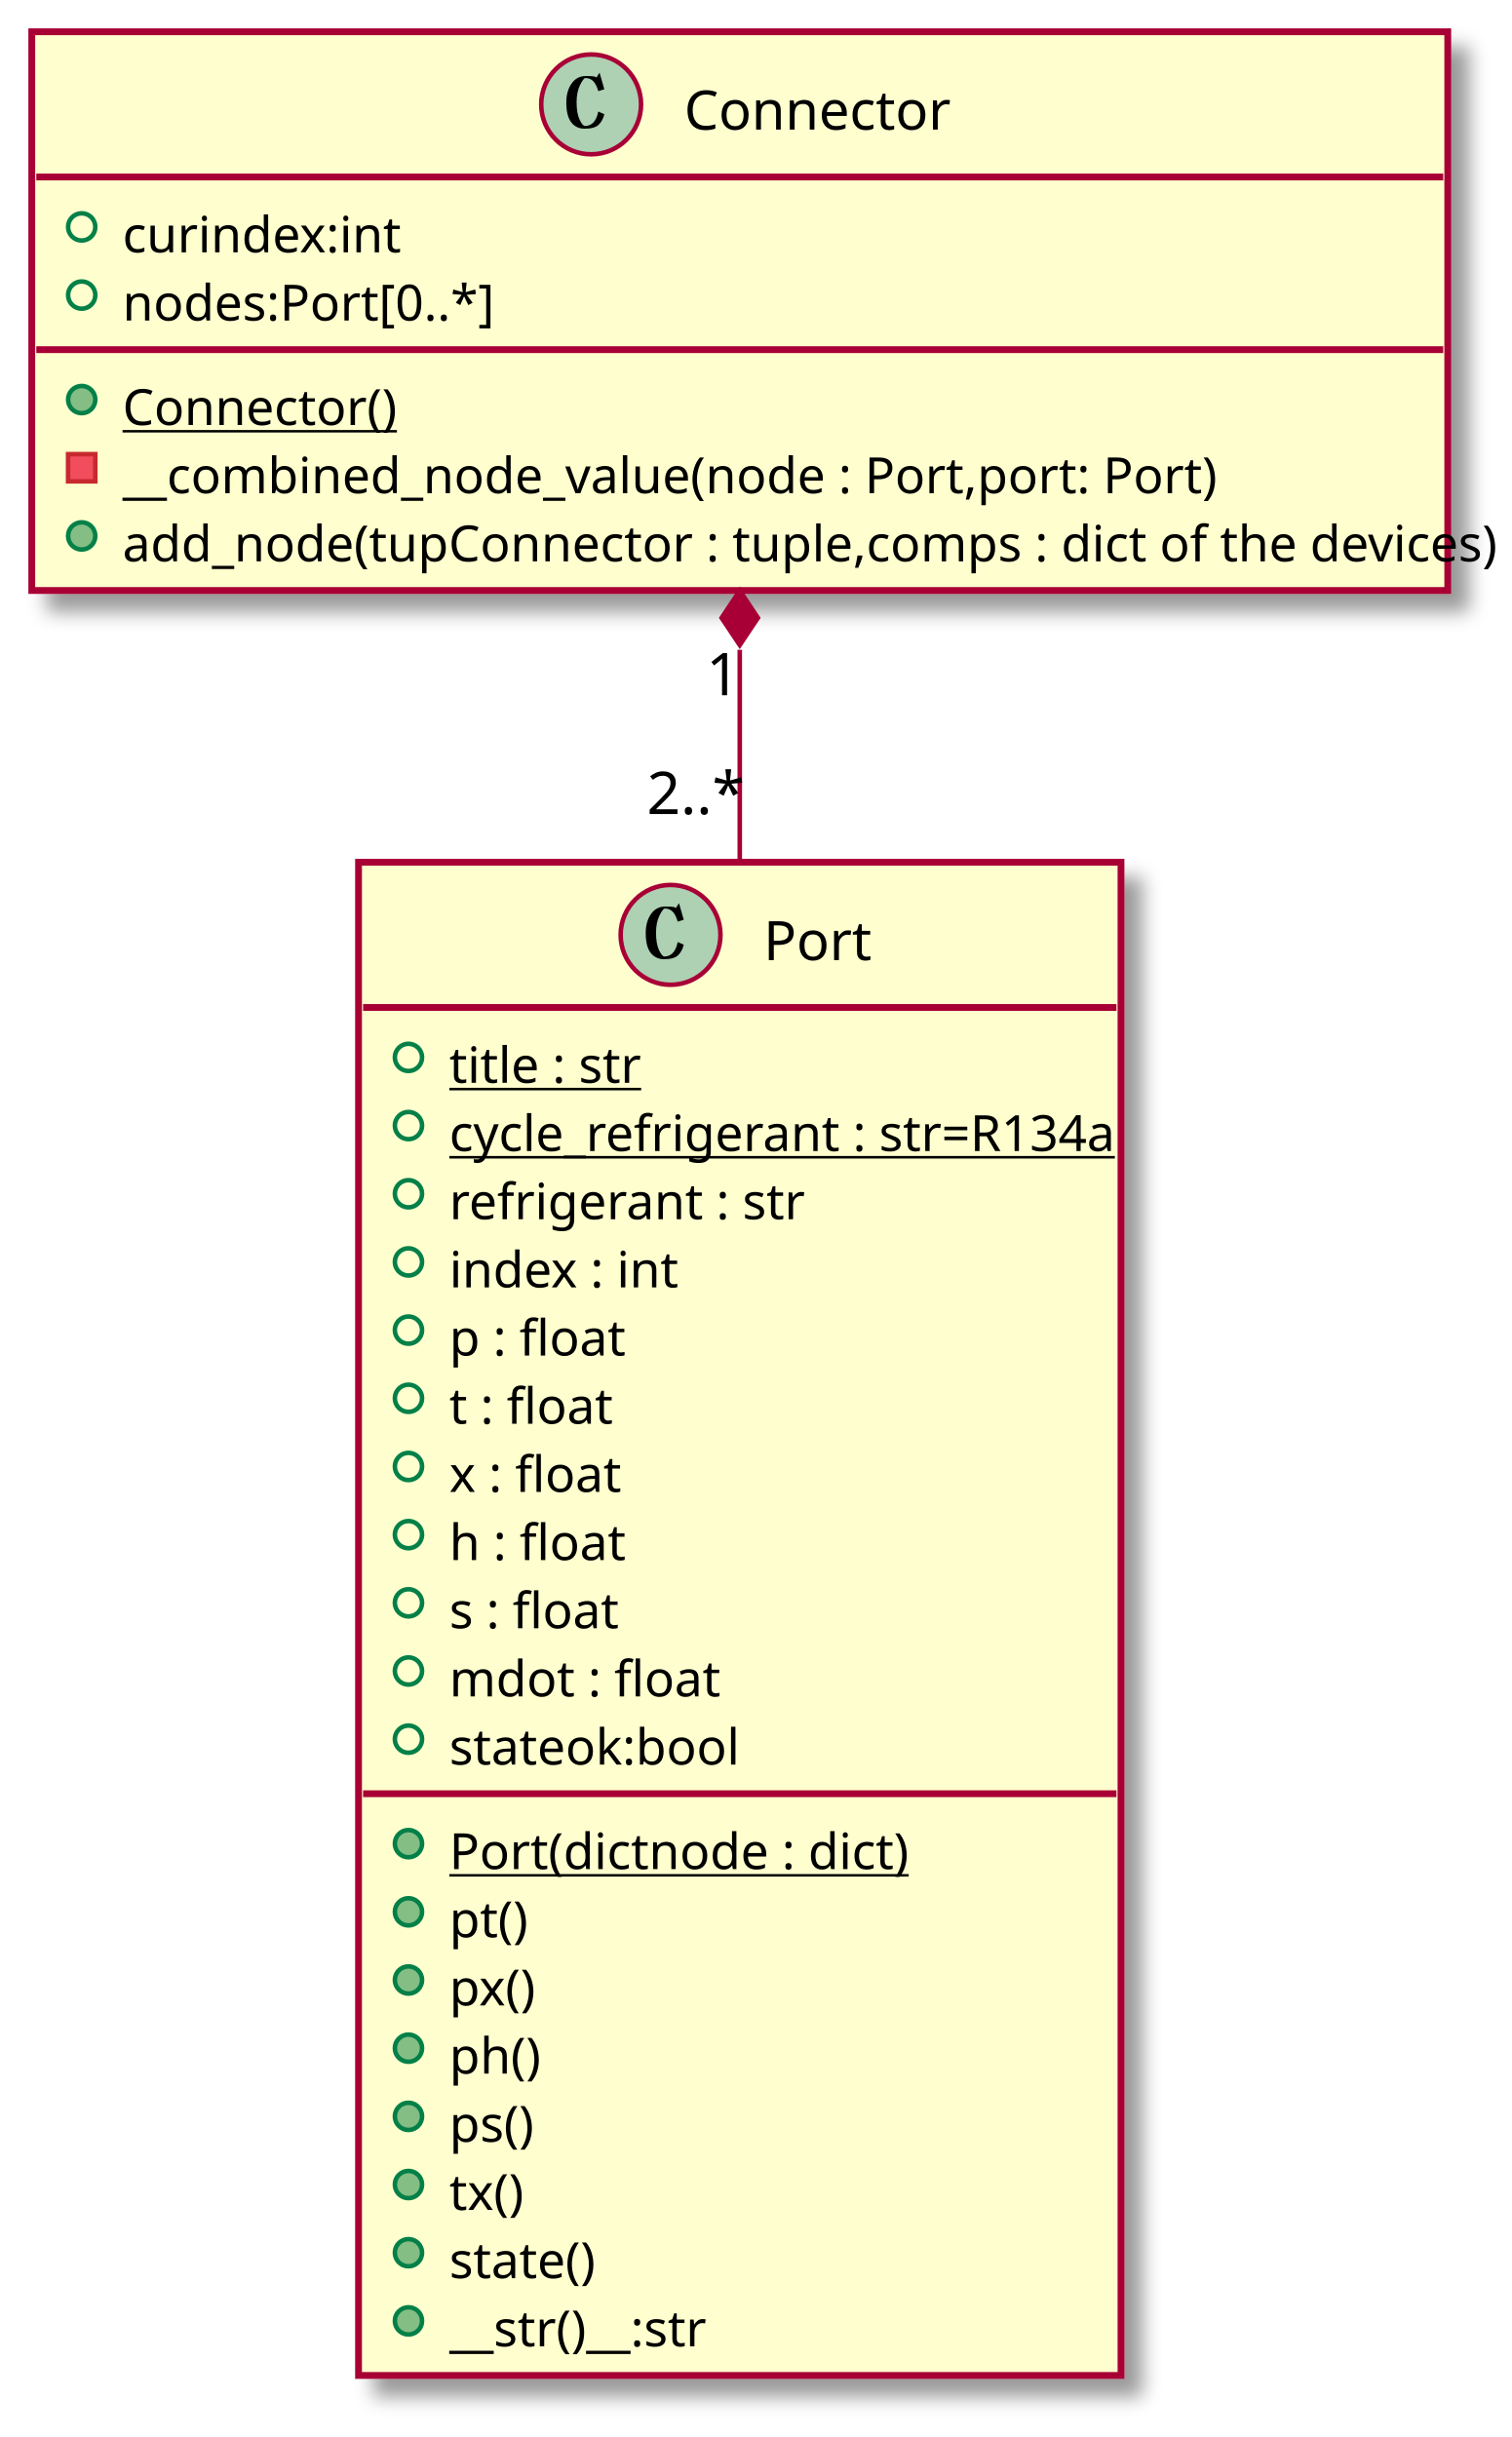
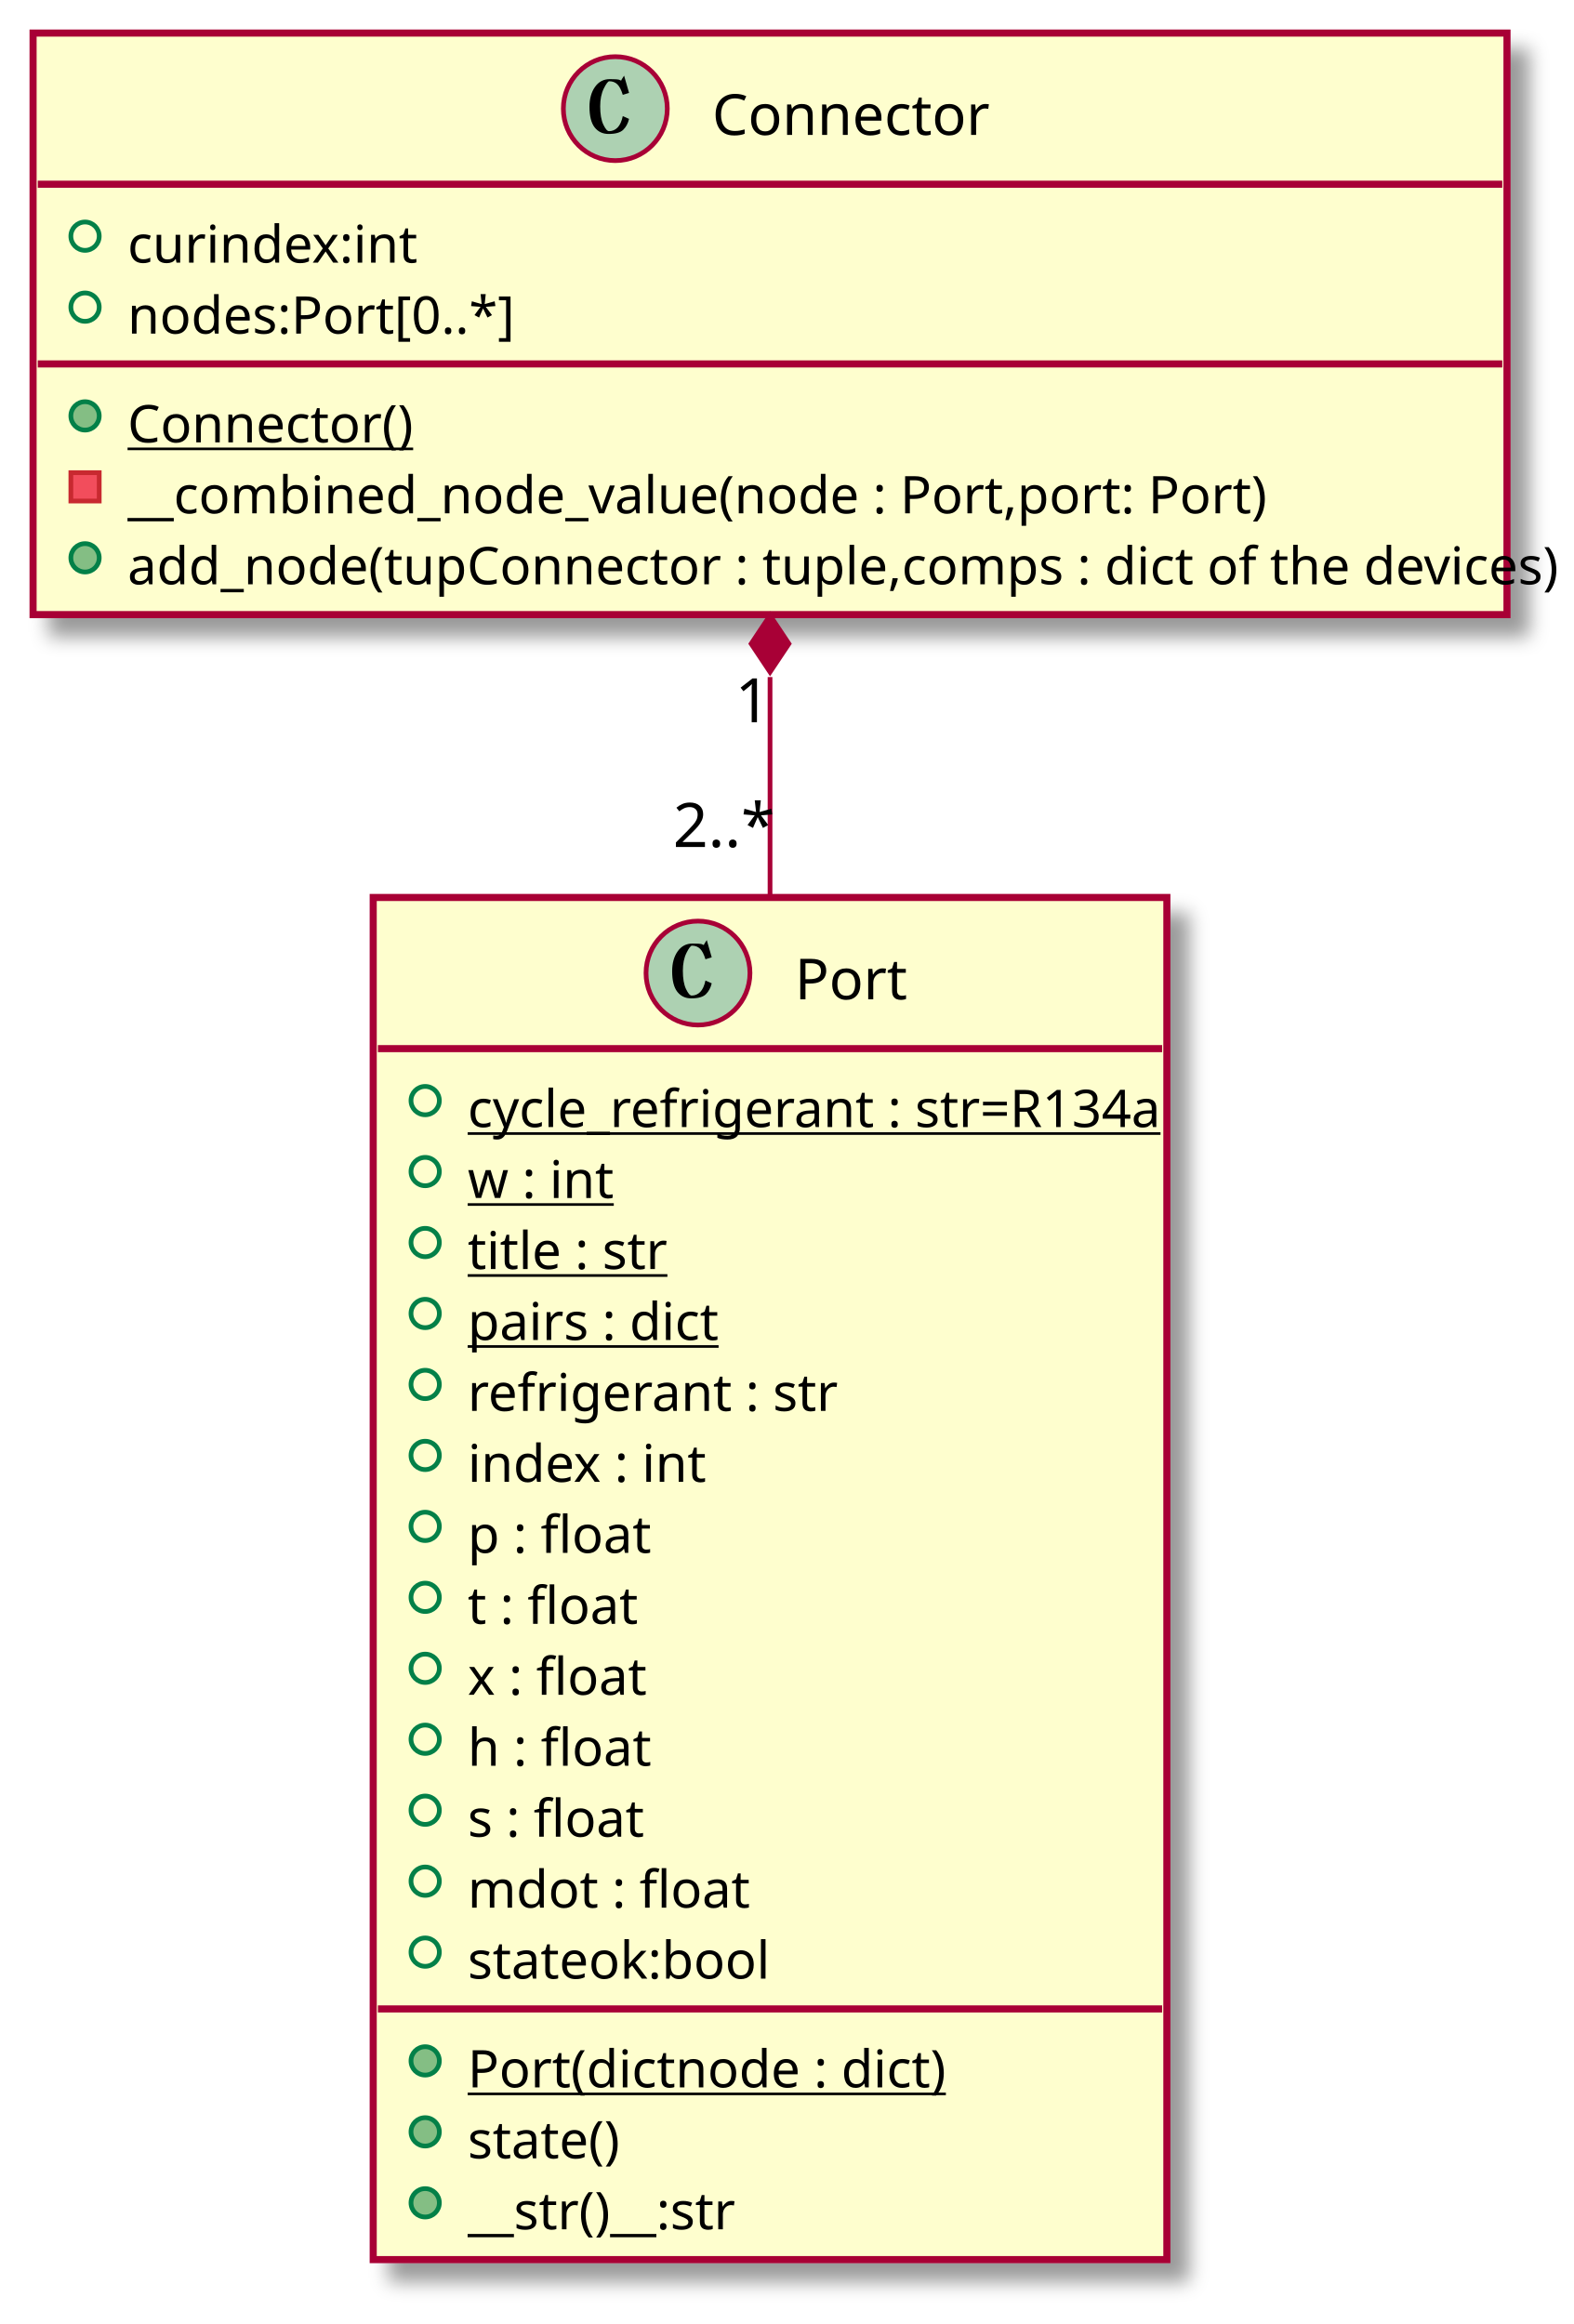
- <svg xmlns="http://www.w3.org/2000/svg" contentScriptType="application/ecmascript" contentStyleType="text/css" height="537px" preserveAspectRatio="none" style="width:333px;height:537px;background:#FFFFFF;" version="1.1" viewBox="0 0 333 537" width="333px" zoomAndPan="magnify">
+ <svg xmlns="http://www.w3.org/2000/svg" contentScriptType="application/ecmascript" contentStyleType="text/css" height="492px" preserveAspectRatio="none" style="width:333px;height:492px;background:#FFFFFF;" version="1.1" viewBox="0 0 333 492" width="333px" zoomAndPan="magnify">
  <defs>
-     <filter height="300%" id="f1c7y1pd47ikxp" width="300%" x="-1" y="-1">
+     <filter height="300%" id="f1ljcs3ttk8pta" width="300%" x="-1" y="-1">
      <feGaussianBlur result="blurOut" stdDeviation="2.0" />
      <feColorMatrix in="blurOut" result="blurOut2" type="matrix" values="0 0 0 0 0 0 0 0 0 0 0 0 0 0 0 0 0 0 .4 0" />
      <feOffset dx="4.0" dy="4.0" in="blurOut2" result="blurOut3" />
      <feBlend in="SourceGraphic" in2="blurOut3" mode="normal" />
    </filter>
  </defs>
  <g>
-     <rect codeLine="1" fill="#FEFECE" filter="url(#f1c7y1pd47ikxp)" height="333.436" id="Port" style="stroke:#A80036;stroke-width:1.5;" width="168" x="79" y="190" />
+     <rect codeLine="1" fill="#FEFECE" filter="url(#f1ljcs3ttk8pta)" height="288.367" id="Port" style="stroke:#A80036;stroke-width:1.5;" width="168" x="79" y="190" />
    <ellipse cx="147.75" cy="206" fill="#ADD1B2" rx="11" ry="11" style="stroke:#A80036;stroke-width:1.0;" />
    <path d="M146.328,211.359 Q144.469,211.359 143.375,209.969 Q142.281,208.578 142.281,205.594 Q142.281,203.062 143.445,201.406 Q144.609,199.75 146.594,199.75 Q148.062,199.75 148.531,199.875 Q149,200.078 149,200.078 Q149,200.078 149,200.008 Q149,199.938 149.609,199.016 L150.656,202.672 L149.328,203.078 Q148.859,201.531 148.195,200.867 Q147.531,200.203 146.469,200.203 Q146.078,200.203 145.312,201.734 Q144.547,203.266 144.547,205.516 Q144.547,207.984 145.211,209.375 Q145.875,210.766 146.406,210.766 Q147.469,210.766 148.227,210 Q148.984,209.234 149.328,207.578 L150.656,208.172 Q150.328,209.578 149.43,210.469 Q148.531,211.359 146.328,211.359 Z " fill="#000000" />
    <text fill="#000000" font-family="sans-serif" font-size="12" lengthAdjust="spacing" textLength="22" x="168.25" y="211.558">Port</text>
    <line style="stroke:#A80036;stroke-width:1.5;" x1="80" x2="246" y1="222" y2="222" />
    <ellipse cx="90" cy="233" rx="3" ry="3" style="stroke:#038048;stroke-width:1.0;fill:none;" />
-     <text fill="#000000" font-family="sans-serif" font-size="11" lengthAdjust="spacing" text-decoration="underline" textLength="38" x="99" y="238.606">title : str</text>
+     <text fill="#000000" font-family="sans-serif" font-size="11" lengthAdjust="spacing" text-decoration="underline" textLength="142" x="99" y="238.606">cycle_refrigerant : str=R134a</text>
    <ellipse cx="90" cy="248.023" rx="3" ry="3" style="stroke:#038048;stroke-width:1.0;fill:none;" />
-     <text fill="#000000" font-family="sans-serif" font-size="11" lengthAdjust="spacing" text-decoration="underline" textLength="142" x="99" y="253.629">cycle_refrigerant : str=R134a</text>
+     <text fill="#000000" font-family="sans-serif" font-size="11" lengthAdjust="spacing" text-decoration="underline" textLength="30" x="99" y="253.629">w : int</text>
    <ellipse cx="90" cy="263.046" rx="3" ry="3" style="stroke:#038048;stroke-width:1.0;fill:none;" />
-     <text fill="#000000" font-family="sans-serif" font-size="11" lengthAdjust="spacing" textLength="73" x="99" y="268.652">refrigerant : str</text>
+     <text fill="#000000" font-family="sans-serif" font-size="11" lengthAdjust="spacing" text-decoration="underline" textLength="38" x="99" y="268.652">title : str</text>
    <ellipse cx="90" cy="278.069" rx="3" ry="3" style="stroke:#038048;stroke-width:1.0;fill:none;" />
-     <text fill="#000000" font-family="sans-serif" font-size="11" lengthAdjust="spacing" textLength="46" x="99" y="283.675">index : int</text>
+     <text fill="#000000" font-family="sans-serif" font-size="11" lengthAdjust="spacing" text-decoration="underline" textLength="50" x="99" y="283.675">pairs : dict</text>
    <ellipse cx="90" cy="293.092" rx="3" ry="3" style="stroke:#038048;stroke-width:1.0;fill:none;" />
-     <text fill="#000000" font-family="sans-serif" font-size="11" lengthAdjust="spacing" textLength="36" x="99" y="298.698">p : float</text>
+     <text fill="#000000" font-family="sans-serif" font-size="11" lengthAdjust="spacing" textLength="73" x="99" y="298.698">refrigerant : str</text>
    <ellipse cx="90" cy="308.115" rx="3" ry="3" style="stroke:#038048;stroke-width:1.0;fill:none;" />
-     <text fill="#000000" font-family="sans-serif" font-size="11" lengthAdjust="spacing" textLength="33" x="99" y="313.721">t : float</text>
+     <text fill="#000000" font-family="sans-serif" font-size="11" lengthAdjust="spacing" textLength="46" x="99" y="313.721">index : int</text>
    <ellipse cx="90" cy="323.138" rx="3" ry="3" style="stroke:#038048;stroke-width:1.0;fill:none;" />
-     <text fill="#000000" font-family="sans-serif" font-size="11" lengthAdjust="spacing" textLength="36" x="99" y="328.744">x : float</text>
+     <text fill="#000000" font-family="sans-serif" font-size="11" lengthAdjust="spacing" textLength="36" x="99" y="328.744">p : float</text>
    <ellipse cx="90" cy="338.161" rx="3" ry="3" style="stroke:#038048;stroke-width:1.0;fill:none;" />
-     <text fill="#000000" font-family="sans-serif" font-size="11" lengthAdjust="spacing" textLength="36" x="99" y="343.767">h : float</text>
+     <text fill="#000000" font-family="sans-serif" font-size="11" lengthAdjust="spacing" textLength="33" x="99" y="343.767">t : float</text>
    <ellipse cx="90" cy="353.184" rx="3" ry="3" style="stroke:#038048;stroke-width:1.0;fill:none;" />
-     <text fill="#000000" font-family="sans-serif" font-size="11" lengthAdjust="spacing" textLength="36" x="99" y="358.79">s : float</text>
+     <text fill="#000000" font-family="sans-serif" font-size="11" lengthAdjust="spacing" textLength="36" x="99" y="358.79">x : float</text>
    <ellipse cx="90" cy="368.207" rx="3" ry="3" style="stroke:#038048;stroke-width:1.0;fill:none;" />
-     <text fill="#000000" font-family="sans-serif" font-size="11" lengthAdjust="spacing" textLength="53" x="99" y="373.812">mdot : float</text>
+     <text fill="#000000" font-family="sans-serif" font-size="11" lengthAdjust="spacing" textLength="36" x="99" y="373.812">h : float</text>
    <ellipse cx="90" cy="383.229" rx="3" ry="3" style="stroke:#038048;stroke-width:1.0;fill:none;" />
-     <text fill="#000000" font-family="sans-serif" font-size="11" lengthAdjust="spacing" textLength="58" x="99" y="388.835">stateok:bool</text>
-     <line style="stroke:#A80036;stroke-width:1.5;" x1="80" x2="246" y1="395.252" y2="395.252" />
-     <ellipse cx="90" cy="406.252" fill="#84BE84" rx="3" ry="3" style="stroke:#038048;stroke-width:1.0;" />
-     <text fill="#000000" font-family="sans-serif" font-size="11" lengthAdjust="spacing" text-decoration="underline" textLength="94" x="99" y="411.858">Port(dictnode : dict)</text>
-     <ellipse cx="90" cy="421.275" fill="#84BE84" rx="3" ry="3" style="stroke:#038048;stroke-width:1.0;" />
-     <text fill="#000000" font-family="sans-serif" font-size="11" lengthAdjust="spacing" textLength="17" x="99" y="426.881">pt()</text>
+     <text fill="#000000" font-family="sans-serif" font-size="11" lengthAdjust="spacing" textLength="36" x="99" y="388.835">s : float</text>
+     <ellipse cx="90" cy="398.252" rx="3" ry="3" style="stroke:#038048;stroke-width:1.0;fill:none;" />
+     <text fill="#000000" font-family="sans-serif" font-size="11" lengthAdjust="spacing" textLength="53" x="99" y="403.858">mdot : float</text>
+     <ellipse cx="90" cy="413.275" rx="3" ry="3" style="stroke:#038048;stroke-width:1.0;fill:none;" />
+     <text fill="#000000" font-family="sans-serif" font-size="11" lengthAdjust="spacing" textLength="58" x="99" y="418.881">stateok:bool</text>
+     <line style="stroke:#A80036;stroke-width:1.5;" x1="80" x2="246" y1="425.298" y2="425.298" />
    <ellipse cx="90" cy="436.298" fill="#84BE84" rx="3" ry="3" style="stroke:#038048;stroke-width:1.0;" />
-     <text fill="#000000" font-family="sans-serif" font-size="11" lengthAdjust="spacing" textLength="20" x="99" y="441.904">px()</text>
+     <text fill="#000000" font-family="sans-serif" font-size="11" lengthAdjust="spacing" text-decoration="underline" textLength="94" x="99" y="441.904">Port(dictnode : dict)</text>
    <ellipse cx="90" cy="451.321" fill="#84BE84" rx="3" ry="3" style="stroke:#038048;stroke-width:1.0;" />
-     <text fill="#000000" font-family="sans-serif" font-size="11" lengthAdjust="spacing" textLength="20" x="99" y="456.927">ph()</text>
+     <text fill="#000000" font-family="sans-serif" font-size="11" lengthAdjust="spacing" textLength="32" x="99" y="456.927">state()</text>
    <ellipse cx="90" cy="466.344" fill="#84BE84" rx="3" ry="3" style="stroke:#038048;stroke-width:1.0;" />
-     <text fill="#000000" font-family="sans-serif" font-size="11" lengthAdjust="spacing" textLength="20" x="99" y="471.95">ps()</text>
-     <ellipse cx="90" cy="481.367" fill="#84BE84" rx="3" ry="3" style="stroke:#038048;stroke-width:1.0;" />
-     <text fill="#000000" font-family="sans-serif" font-size="11" lengthAdjust="spacing" textLength="17" x="99" y="486.973">tx()</text>
-     <ellipse cx="90" cy="496.39" fill="#84BE84" rx="3" ry="3" style="stroke:#038048;stroke-width:1.0;" />
-     <text fill="#000000" font-family="sans-serif" font-size="11" lengthAdjust="spacing" textLength="32" x="99" y="501.996">state()</text>
-     <ellipse cx="90" cy="511.413" fill="#84BE84" rx="3" ry="3" style="stroke:#038048;stroke-width:1.0;" />
-     <text fill="#000000" font-family="sans-serif" font-size="11" lengthAdjust="spacing" textLength="61" x="99" y="517.019">__str()__:str</text>
-     <rect codeLine="22" fill="#FEFECE" filter="url(#f1c7y1pd47ikxp)" height="123.115" id="Connector" style="stroke:#A80036;stroke-width:1.5;" width="312" x="7" y="7" />
+     <text fill="#000000" font-family="sans-serif" font-size="11" lengthAdjust="spacing" textLength="61" x="99" y="471.95">__str()__:str</text>
+     <rect codeLine="19" fill="#FEFECE" filter="url(#f1ljcs3ttk8pta)" height="123.115" id="Connector" style="stroke:#A80036;stroke-width:1.5;" width="312" x="7" y="7" />
    <ellipse cx="130.25" cy="23" fill="#ADD1B2" rx="11" ry="11" style="stroke:#A80036;stroke-width:1.0;" />
    <path d="M128.828,28.359 Q126.969,28.359 125.875,26.969 Q124.781,25.578 124.781,22.594 Q124.781,20.062 125.945,18.406 Q127.109,16.75 129.094,16.75 Q130.562,16.75 131.031,16.875 Q131.5,17.078 131.5,17.078 Q131.5,17.078 131.5,17.008 Q131.5,16.938 132.109,16.016 L133.156,19.672 L131.828,20.078 Q131.359,18.531 130.695,17.867 Q130.031,17.203 128.969,17.203 Q128.578,17.203 127.812,18.734 Q127.047,20.266 127.047,22.516 Q127.047,24.984 127.711,26.375 Q128.375,27.766 128.906,27.766 Q129.969,27.766 130.727,27 Q131.484,26.234 131.828,24.578 L133.156,25.172 Q132.828,26.578 131.93,27.469 Q131.031,28.359 128.828,28.359 Z " fill="#000000" />
    <text fill="#000000" font-family="sans-serif" font-size="12" lengthAdjust="spacing" textLength="57" x="150.75" y="28.558">Connector</text>
    <line style="stroke:#A80036;stroke-width:1.5;" x1="8" x2="318" y1="39" y2="39" />
    <ellipse cx="18" cy="50" rx="3" ry="3" style="stroke:#038048;stroke-width:1.0;fill:none;" />
    <text fill="#000000" font-family="sans-serif" font-size="11" lengthAdjust="spacing" textLength="56" x="27" y="55.606">curindex:int</text>
    <ellipse cx="18" cy="65.023" rx="3" ry="3" style="stroke:#038048;stroke-width:1.0;fill:none;" />
    <text fill="#000000" font-family="sans-serif" font-size="11" lengthAdjust="spacing" textLength="74" x="27" y="70.629">nodes:Port[0..*]</text>
    <line style="stroke:#A80036;stroke-width:1.5;" x1="8" x2="318" y1="77.046" y2="77.046" />
    <ellipse cx="18" cy="88.046" fill="#84BE84" rx="3" ry="3" style="stroke:#038048;stroke-width:1.0;" />
    <text fill="#000000" font-family="sans-serif" font-size="11" lengthAdjust="spacing" text-decoration="underline" textLength="58" x="27" y="93.652">Connector()</text>
    <rect fill="#F24D5C" height="6" style="stroke:#C82930;stroke-width:1.0;" width="6" x="15" y="100.069" />
    <text fill="#000000" font-family="sans-serif" font-size="11" lengthAdjust="spacing" textLength="227" x="27" y="108.675">__combined_node_value(node : Port,port: Port)</text>
    <ellipse cx="18" cy="118.092" fill="#84BE84" rx="3" ry="3" style="stroke:#038048;stroke-width:1.0;" />
    <text fill="#000000" font-family="sans-serif" font-size="11" lengthAdjust="spacing" textLength="286" x="27" y="123.698">add_node(tupConnector : tuple,comps : dict of the devices)</text>
-     <path codeLine="29" d="M163,143.19 C163,157.79 163,173.67 163,189.95 " fill="none" id="Connector-backto-Port" style="stroke:#A80036;stroke-width:1.0;" />
-     <polygon fill="#A80036" points="163,130.15,159,136.15,163,142.15,167,136.15,163,130.15" style="stroke:#A80036;stroke-width:1.0;" />
-     <text fill="#000000" font-family="sans-serif" font-size="13" lengthAdjust="spacing" textLength="7" x="155.595" y="153.196">1</text>
-     <text fill="#000000" font-family="sans-serif" font-size="13" lengthAdjust="spacing" textLength="20" x="142.516" y="179.377">2..*</text>
+     <path codeLine="26" d="M163,143.33 C163,157.94 163,173.73 163,189.75 " fill="none" id="Connector-backto-Port" style="stroke:#A80036;stroke-width:1.0;" />
+     <polygon fill="#A80036" points="163,130.28,159,136.28,163,142.28,167,136.28,163,130.28" style="stroke:#A80036;stroke-width:1.0;" />
+     <text fill="#000000" font-family="sans-serif" font-size="13" lengthAdjust="spacing" textLength="7" x="155.617" y="152.9">1</text>
+     <text fill="#000000" font-family="sans-serif" font-size="13" lengthAdjust="spacing" textLength="20" x="142.453" y="179.305">2..*</text>
  </g>
</svg>
